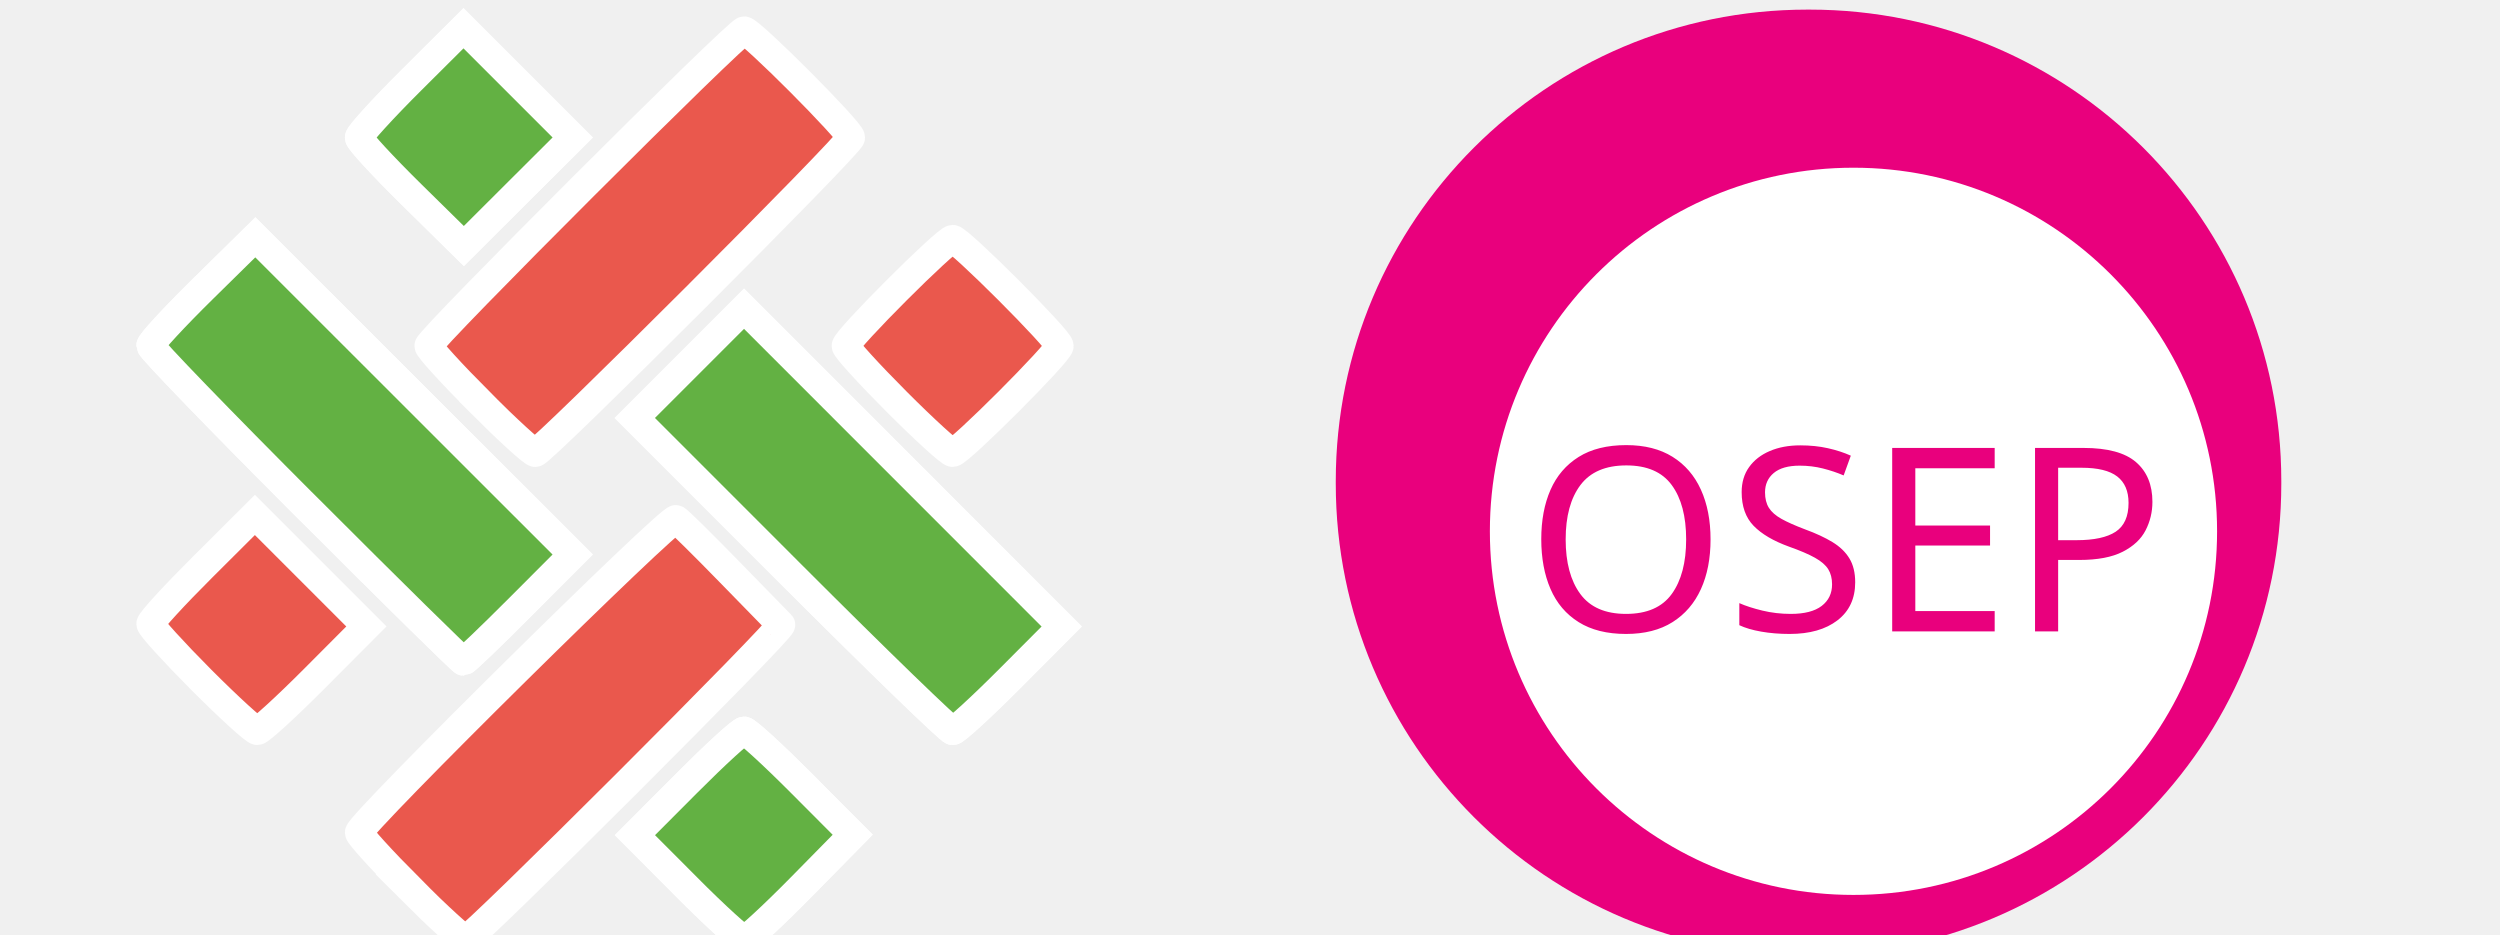
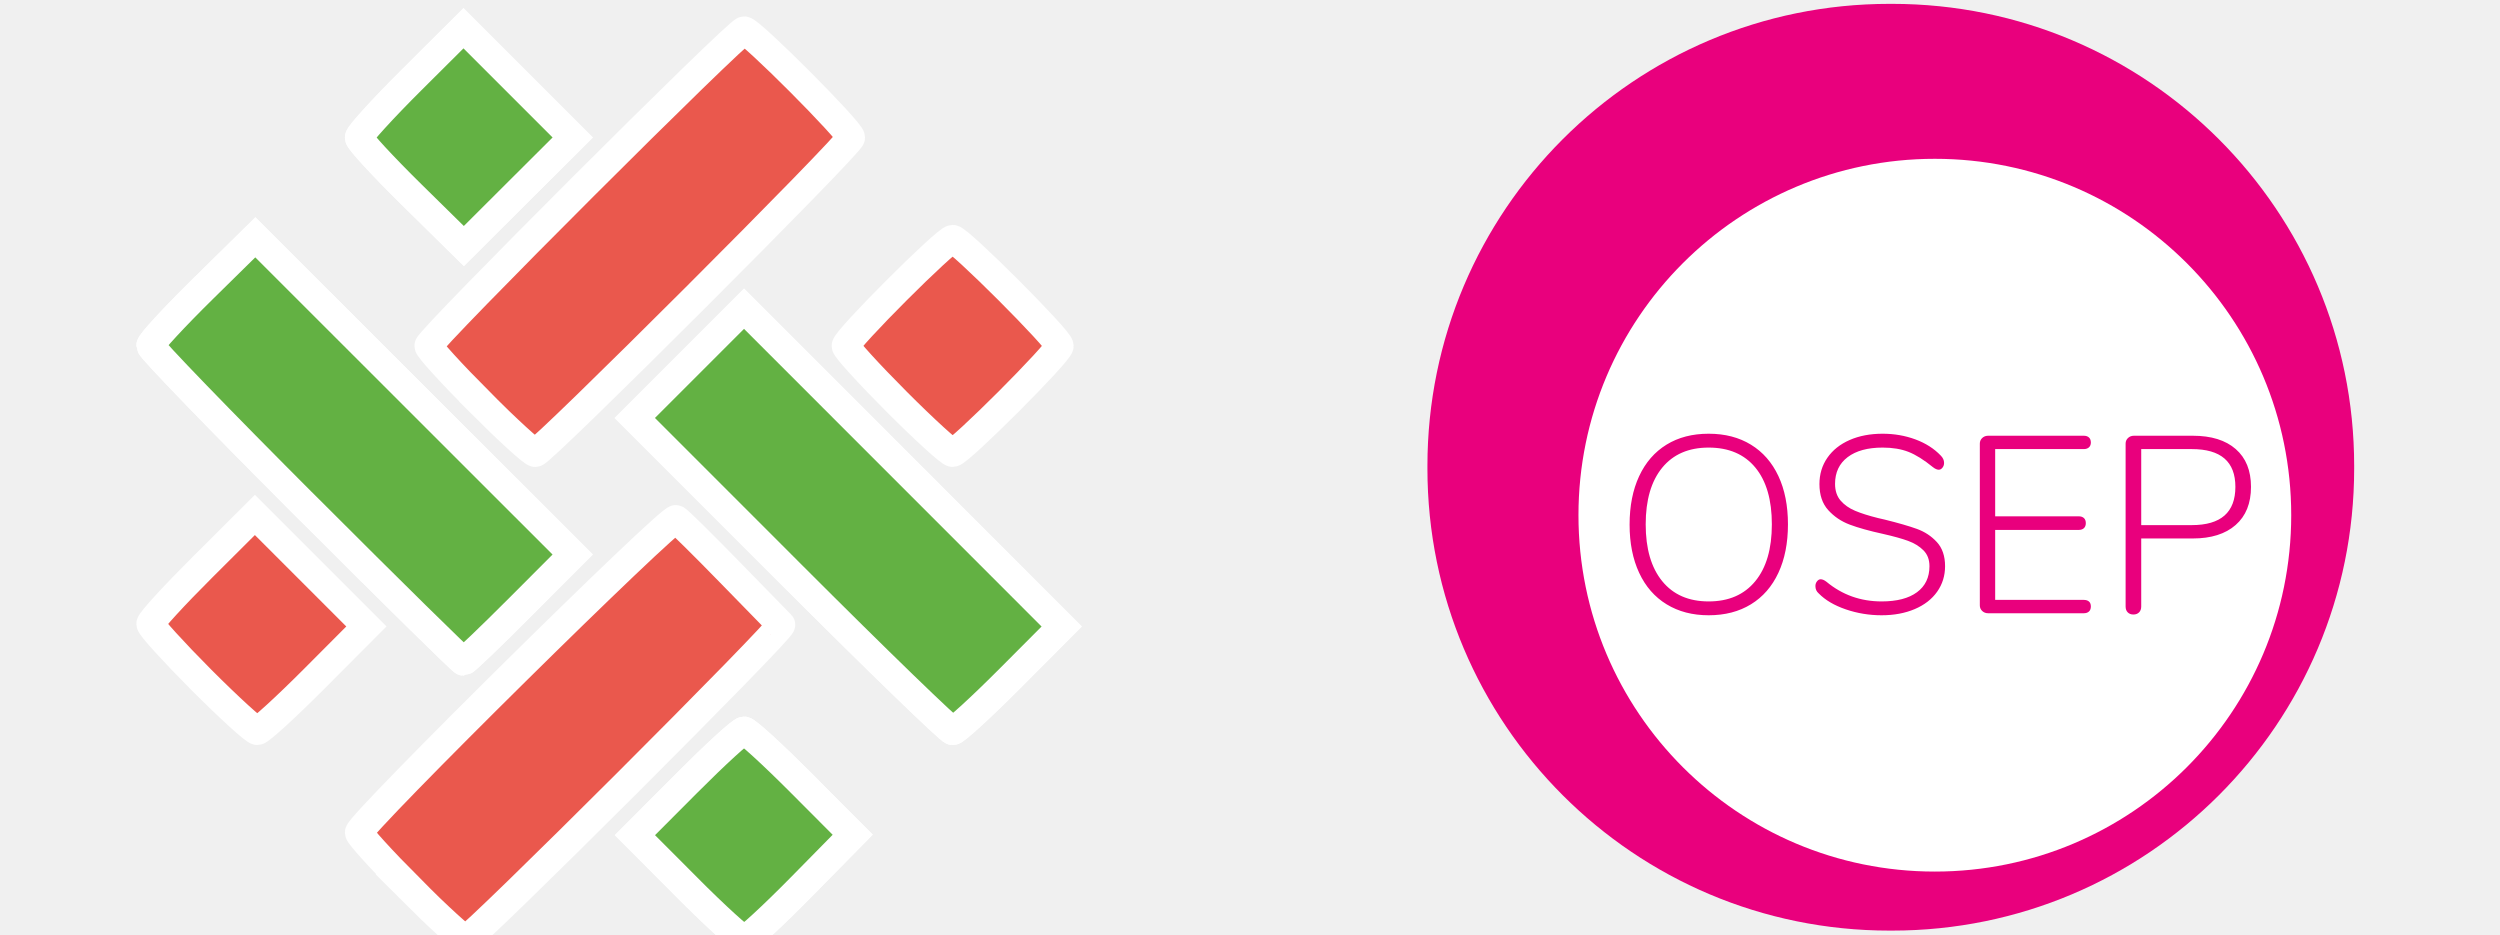
<svg xmlns="http://www.w3.org/2000/svg" id="Layer_1" viewBox="0 0 66.1 24.7" version="1.1">
  <defs id="defs27" />
  <style id="style2">.st0{fill:#fff}.st1{fill:#f9a83a}</style>
  <g id="g4764" transform="matrix(1.505732,0,0,1.505732,3.500748,-5.668791)">
    <path style="fill:#ea584d;stroke:#ffffff;stroke-width:0.5;stroke-miterlimit:4;stroke-dasharray:none" d="M 4.874,19.366 C 4.383,18.873 3.981,18.431 3.981,18.384 c 0,-0.153 5.471,-5.56 5.566,-5.501 0.051,0.031 0.477,0.451 0.947,0.934 0.471,0.482 0.873,0.895 0.895,0.917 0.055,0.056 -5.424,5.527 -5.535,5.527 -0.049,0 -0.491,-0.403 -0.982,-0.895 z m 4.863,-0.02 -0.913,-0.916 0.913,-0.916 c 0.502,-0.504 0.953,-0.916 1.003,-0.916 0.05,0 0.499,0.41 0.999,0.912 l 0.909,0.912 -0.905,0.92 c -0.498,0.506 -0.947,0.92 -0.999,0.92 -0.052,0 -0.505,-0.412 -1.007,-0.916 z M 1.211,15.703 C 0.72,15.21 0.319,14.768 0.319,14.72 c 0,-0.048 0.412,-0.498 0.916,-1 l 0.916,-0.913 0.979,0.979 0.979,0.979 -0.913,0.916 c -0.502,0.504 -0.954,0.916 -1.003,0.916 -0.05,0 -0.492,-0.403 -0.983,-0.895 z M 11.568,13.851 8.822,11.104 9.781,10.145 10.741,9.186 l 2.789,2.79 2.789,2.79 -0.913,0.916 c -0.502,0.504 -0.953,0.916 -1.002,0.916 -0.049,0 -1.325,-1.236 -2.835,-2.747 z M 3.043,12.652 C 1.545,11.153 0.319,9.885 0.319,9.834 c 0,-0.051 0.414,-0.499 0.92,-0.997 l 0.92,-0.905 2.786,2.785 2.786,2.785 -0.936,0.938 c -0.515,0.516 -0.956,0.938 -0.981,0.938 -0.025,0 -1.272,-1.227 -2.77,-2.726 z M 6.095,10.819 C 5.604,10.327 5.202,9.885 5.202,9.838 c 0,-0.114 5.426,-5.535 5.54,-5.535 0.114,0 1.873,1.763 1.873,1.877 0,0.114 -5.426,5.535 -5.54,5.535 -0.049,0 -0.49,-0.403 -0.981,-0.895 z m 7.325,0 c -0.491,-0.492 -0.892,-0.933 -0.892,-0.98 0,-0.114 1.761,-1.875 1.875,-1.875 0.114,0 1.875,1.761 1.875,1.875 0,0.114 -1.761,1.875 -1.875,1.875 -0.05,0 -0.492,-0.403 -0.983,-0.895 z M 4.901,7.18 C 4.395,6.682 3.981,6.233 3.981,6.181 c 0,-0.052 0.412,-0.505 0.916,-1.007 l 0.916,-0.913 0.959,0.959 0.959,0.959 -0.956,0.953 -0.956,0.953 z" id="path4893" />
    <path style="fill:#63b143;stroke:#ffffff;stroke-width:0.5;stroke-miterlimit:4;stroke-dasharray:none" d="M 9.737,19.345 8.824,18.43 9.737,17.514 c 0.502,-0.504 0.953,-0.916 1.003,-0.916 0.05,0 0.499,0.41 0.999,0.912 l 0.909,0.912 -0.905,0.92 c -0.498,0.506 -0.947,0.92 -0.999,0.92 -0.052,0 -0.505,-0.412 -1.007,-0.916 z m 1.831,-5.494 -2.746,-2.747 0.959,-0.959 0.959,-0.959 2.789,2.79 2.789,2.79 -0.913,0.916 c -0.502,0.504 -0.953,0.916 -1.002,0.916 -0.049,0 -1.325,-1.236 -2.835,-2.747 z M 3.043,12.652 C 1.545,11.153 0.319,9.885 0.319,9.834 c 0,-0.051 0.414,-0.499 0.92,-0.997 l 0.92,-0.905 2.786,2.785 2.786,2.785 -0.936,0.938 c -0.515,0.516 -0.956,0.938 -0.981,0.938 -0.025,0 -1.272,-1.227 -2.77,-2.726 z M 4.901,7.18 C 4.395,6.682 3.981,6.233 3.981,6.181 c 0,-0.052 0.412,-0.505 0.916,-1.007 L 5.814,4.261 6.773,5.22 7.732,6.179 6.776,7.132 5.821,8.085 Z" id="path4891" />
  </g>
-   <g transform="matrix(0.05973901,0,0,0.05973901,33.99897,-2.492778)" id="g3953">
-     <rect id="rect6" ry="208.649" rx="208.649" style="fill:#e9007d" height="418.487" width="418.487" y="45.984" x="22.075" />
-     <circle id="circle8" r="160.929" cy="276.885" cx="251.209" style="fill:#ffffff;stroke-width:10px" />
-     <text id="text10" y="321.166" x="106.088" style="font-weight:300;font-size:113.7px;font-family:Nunito;text-transform:capitalize;white-space:pre;fill:#e9007d">OSEP</text>
+   <g transform="matrix(0.05855166,0,0,0.05855166,36.44859,-2.590424)" id="g3960">
+     <path id="path4" style="fill:#e9007d" d="m 230.724,45.984 h 1.189 a 208.649,208.649 0 0 1 208.649,208.649 v 1.189 A 208.649,208.649 0 0 1 231.913,464.471 h -1.189 A 208.649,208.649 0 0 1 22.075,255.822 v -1.189 A 208.649,208.649 0 0 1 230.724,45.984 Z" />
+     <path id="path6" style="fill:none" d="m 230.724,45.484 h 1.189 c 57.719,0.022 110.07,23.437 147.891,61.258 37.821,37.821 61.236,90.172 61.258,147.891 v 1.189 c -0.022,57.719 -23.437,110.07 -61.258,147.891 -37.821,37.821 -90.172,61.236 -147.891,61.258 h -1.189 C 173.005,464.949 120.654,441.534 82.833,403.713 45.012,365.892 21.597,313.541 21.575,255.822 v -1.189 C 21.597,196.914 45.012,144.563 82.833,106.742 120.654,68.921 173.005,45.506 230.724,45.484 Z M 83.54,107.449 C 45.845,145.144 22.553,197.118 22.575,254.633 v 1.189 c -0.022,57.515 23.27,109.489 60.965,147.184 37.695,37.695 89.669,60.987 147.184,60.965 h 1.189 c 57.515,0.022 109.489,-23.27 147.184,-60.965 37.695,-37.695 60.987,-89.669 60.965,-147.184 v -1.189 C 440.084,197.118 416.792,145.144 379.097,107.449 341.402,69.754 289.428,46.462 231.913,46.484 h -1.189 C 173.209,46.462 121.235,69.754 83.54,107.449 Z" />
+     <path id="path8" style="fill:#ffffff;stroke-width:10px" d="M 412.138,276.885 A 160.929,160.929 0 0 1 251.209,437.814 160.929,160.929 0 0 1 90.28,276.885 160.929,160.929 0 0 1 251.209,115.956 160.929,160.929 0 0 1 412.138,276.885 Z" />
+     <path id="path10" style="fill:none" d="m 417.138,276.885 c 0,45.461 -18.847,87.577 -48.599,117.33 -29.753,29.752 -71.869,48.599 -117.33,48.599 -45.461,0 -87.577,-18.847 -117.33,-48.599 -29.752,-29.753 -48.599,-71.869 -48.599,-117.33 0,-45.461 18.847,-87.577 48.599,-117.33 29.753,-29.752 71.869,-48.599 117.33,-48.599 45.461,0 87.577,18.847 117.33,48.599 29.752,29.753 48.599,71.869 48.599,117.33 z M 361.467,166.627 c -28.492,-28.493 -66.84,-45.671 -110.258,-45.671 -43.418,0 -81.766,17.178 -110.258,45.671 -28.493,28.492 -45.671,66.84 -45.671,110.258 0,43.418 17.178,81.766 45.671,110.258 28.492,28.493 66.84,45.671 110.258,45.671 43.418,0 81.766,-17.178 110.258,-45.671 28.493,-28.492 45.671,-66.84 45.671,-110.258 0,-43.418 -17.178,-81.766 -45.671,-110.258 z" />
+     <path id="path12" style="text-transform:capitalize;white-space:pre;fill:#e9007d" d="m 149.068,322.076 c -7.28,0 -13.61,-1.65 -18.99,-4.95 -5.38,-3.293 -9.51,-8.03 -12.39,-14.21 -2.88,-6.18 -4.32,-13.437 -4.32,-21.77 0,-8.413 1.44,-15.71 4.32,-21.89 2.88,-6.18 6.99,-10.917 12.33,-14.21 5.347,-3.3 11.697,-4.95 19.05,-4.95 7.353,0 13.72,1.65 19.1,4.95 5.38,3.293 9.51,8.01 12.39,14.15 2.88,6.14 4.32,13.417 4.32,21.83 0,8.413 -1.44,15.71 -4.32,21.89 -2.88,6.18 -7.01,10.917 -12.39,14.21 -5.38,3.3 -11.747,4.95 -19.1,4.95 z m 0,-6.25 c 9.02,0 16.03,-3.033 21.03,-9.1 5.007,-6.067 7.51,-14.633 7.51,-25.7 0,-11.067 -2.483,-19.613 -7.45,-25.64 -4.967,-6.02 -11.997,-9.03 -21.09,-9.03 -9.02,0 -16.013,3.03 -20.98,9.09 -4.967,6.067 -7.45,14.593 -7.45,25.58 0,10.993 2.483,19.54 7.45,25.64 4.967,6.107 11.96,9.16 20.98,9.16 z m 78.109,6.25 c -5.607,0 -11.007,-0.89 -16.2,-2.67 -5.193,-1.78 -9.27,-4.187 -12.23,-7.22 -0.98,-0.833 -1.47,-1.933 -1.47,-3.3 0,-0.833 0.247,-1.553 0.74,-2.16 0.487,-0.607 1.033,-0.91 1.64,-0.91 0.76,0 1.633,0.38 2.62,1.14 7.127,5.913 15.427,8.87 24.9,8.87 6.9,0 12.223,-1.383 15.97,-4.15 3.753,-2.767 5.63,-6.69 5.63,-11.77 0,-2.96 -0.91,-5.35 -2.73,-7.17 -1.813,-1.813 -4.123,-3.233 -6.93,-4.26 -2.807,-1.02 -6.56,-2.063 -11.26,-3.13 -6.213,-1.36 -11.233,-2.76 -15.06,-4.2 -3.833,-1.44 -7.073,-3.62 -9.72,-6.54 -2.653,-2.92 -3.98,-6.843 -3.98,-11.77 0,-4.473 1.193,-8.433 3.58,-11.88 2.387,-3.447 5.74,-6.12 10.06,-8.02 4.32,-1.893 9.283,-2.84 14.89,-2.84 5.233,0 10.163,0.853 14.79,2.56 4.62,1.707 8.447,4.15 11.48,7.33 0.987,0.987 1.48,2.087 1.48,3.3 0,0.833 -0.247,1.553 -0.74,2.16 -0.493,0.607 -1.043,0.91 -1.65,0.91 -0.76,0 -1.633,-0.38 -2.62,-1.14 -4.093,-3.333 -7.787,-5.643 -11.08,-6.93 -3.3,-1.287 -7.187,-1.93 -11.66,-1.93 -6.74,0 -12.007,1.44 -15.8,4.32 -3.787,2.88 -5.68,6.897 -5.68,12.05 0,3.107 0.833,5.627 2.5,7.56 1.667,1.933 3.843,3.467 6.53,4.6 2.693,1.14 6.163,2.24 10.41,3.3 l 2.95,0.68 c 6.14,1.52 10.993,2.923 14.56,4.21 3.56,1.287 6.573,3.277 9.04,5.97 2.46,2.693 3.69,6.313 3.69,10.86 0,4.32 -1.193,8.167 -3.58,11.54 -2.387,3.373 -5.76,5.987 -10.12,7.84 -4.36,1.86 -9.343,2.79 -14.95,2.79 z m 48.095,-0.91 c -1.06,0 -1.95,-0.34 -2.67,-1.02 -0.72,-0.687 -1.08,-1.52 -1.08,-2.5 v -73.11 c 0,-0.987 0.36,-1.823 1.08,-2.51 0.72,-0.68 1.61,-1.02 2.67,-1.02 h 43.2 c 0.986,0 1.766,0.267 2.34,0.8 0.566,0.527 0.85,1.283 0.85,2.27 0,0.913 -0.284,1.633 -0.85,2.16 -0.574,0.533 -1.354,0.8 -2.34,0.8 h -40.02 v 30.36 h 37.75 c 0.986,0 1.763,0.263 2.33,0.79 0.566,0.533 0.85,1.293 0.85,2.28 0,0.98 -0.284,1.737 -0.85,2.27 -0.567,0.533 -1.344,0.8 -2.33,0.8 h -37.75 v 31.6 h 40.02 c 0.986,0 1.766,0.247 2.34,0.74 0.566,0.493 0.85,1.233 0.85,2.22 0,0.987 -0.284,1.743 -0.85,2.27 -0.574,0.533 -1.354,0.8 -2.34,0.8 z m 65.601,0.57 c -1.06,0 -1.914,-0.323 -2.56,-0.97 -0.64,-0.64 -0.96,-1.53 -0.96,-2.67 v -73.56 c 0,-0.987 0.36,-1.823 1.08,-2.51 0.72,-0.68 1.61,-1.02 2.67,-1.02 h 26.6 c 8.34,0 14.803,2.01 19.39,6.03 4.586,4.013 6.88,9.697 6.88,17.05 0,7.433 -2.314,13.177 -6.94,17.23 -4.62,4.053 -11.064,6.08 -19.33,6.08 h -23.3 v 30.7 c 0,1.14 -0.324,2.03 -0.97,2.67 -0.647,0.647 -1.5,0.97 -2.56,0.97 z m 26.38,-40.37 c 13.113,0 19.67,-5.76 19.67,-17.28 0,-11.367 -6.557,-17.05 -19.67,-17.05 h -22.85 v 34.33 z" />
+     <path id="path14" style="fill:none" d="m 149.068,322.576 c -7.343,0 -13.804,-1.695 -19.251,-5.024 -5.438,-3.342 -9.673,-8.182 -12.582,-14.425 -2.905,-6.234 -4.367,-13.599 -4.367,-21.981 0,-8.461 1.462,-15.867 4.367,-22.101 2.909,-6.243 7.123,-11.083 12.52,-14.425 5.416,-3.329 11.897,-5.024 19.313,-5.024 7.416,0 13.913,1.695 19.361,5.024 5.438,3.341 9.672,8.161 12.582,14.364 2.905,6.194 4.367,13.58 4.367,22.042 0,8.461 -1.462,15.867 -4.367,22.101 -2.909,6.243 -7.144,11.083 -12.582,14.425 -5.448,3.329 -11.945,5.024 -19.361,5.024 z m 18.839,-5.876 c 5.322,-3.244 9.347,-7.878 12.198,-13.995 2.855,-6.126 4.273,-13.314 4.273,-21.679 0,-8.364 -1.418,-15.532 -4.273,-21.618 -2.85,-6.077 -6.876,-10.691 -12.198,-13.936 -5.312,-3.271 -11.549,-4.876 -18.839,-4.876 -7.29,0 -13.509,1.605 -18.787,4.875 -5.283,3.245 -9.289,7.879 -12.14,13.996 -2.855,6.126 -4.273,13.314 -4.273,21.679 0,8.284 1.418,15.433 4.273,21.559 2.851,6.117 6.876,10.75 12.198,13.995 5.312,3.271 11.512,4.876 18.729,4.876 7.29,0 13.527,-1.605 18.839,-4.876 z M 127.7,306.982 c -5.013,-6.189 -7.562,-14.893 -7.562,-25.956 0,-11.057 2.55,-19.741 7.563,-25.897 5.061,-6.131 12.248,-9.273 21.367,-9.273 9.191,0 16.414,3.121 21.476,9.212 5.014,6.116 7.564,14.821 7.564,25.958 0,11.137 -2.57,19.862 -7.624,26.018 -5.094,6.137 -12.297,9.282 -21.416,9.282 -9.12,0 -16.307,-3.166 -21.368,-9.344 z m 21.368,8.344 c 8.921,0 15.738,-2.921 20.644,-8.918 4.96,-5.978 7.396,-14.385 7.396,-25.382 0,-10.997 -2.416,-19.384 -7.336,-25.322 -4.872,-5.949 -11.709,-8.848 -20.704,-8.848 -8.921,0 -15.72,2.918 -20.593,8.907 -4.921,5.978 -7.337,14.346 -7.337,25.263 0,10.923 2.417,19.312 7.338,25.324 4.873,6.036 11.672,8.976 20.592,8.976 z m 78.109,7.25 c -5.648,0 -11.13,-0.904 -16.362,-2.697 -5.241,-1.796 -9.403,-4.263 -12.414,-7.331 -1.032,-0.921 -1.624,-2.193 -1.624,-3.662 0,-0.914 0.316,-1.791 0.851,-2.474 0.56,-0.668 1.301,-1.096 2.029,-1.096 0.86,0 1.9,0.464 2.939,1.255 7.052,5.87 15.192,8.755 24.581,8.755 6.837,0 12.012,-1.326 15.673,-4.052 3.676,-2.674 5.427,-6.396 5.427,-11.368 0,-2.871 -0.836,-5.069 -2.584,-6.816 -1.772,-1.772 -3.985,-3.139 -6.747,-4.144 -2.788,-1.014 -6.51,-2.048 -11.198,-3.112 -6.227,-1.363 -11.279,-2.773 -15.127,-4.22 -3.884,-1.467 -7.222,-3.713 -9.914,-6.672 -2.705,-3.008 -4.11,-7.099 -4.11,-12.106 0,-4.545 1.238,-8.654 3.669,-12.165 2.428,-3.506 5.895,-6.26 10.27,-8.193 4.374,-1.91 9.437,-2.882 15.091,-2.882 5.276,0 10.292,0.872 14.963,2.591 4.668,1.731 8.581,4.227 11.661,7.445 1.038,1.062 1.626,2.339 1.626,3.654 0,0.914 -0.305,1.801 -0.852,2.475 -0.552,0.68 -1.31,1.095 -2.038,1.095 -0.86,0 -1.896,-0.461 -2.936,-1.252 -4.067,-3.315 -7.694,-5.586 -10.946,-6.852 -3.25,-1.273 -7.046,-1.896 -11.478,-1.896 -6.674,0 -11.79,1.38 -15.497,4.218 -3.713,2.788 -5.483,6.606 -5.483,11.652 0,3.029 0.774,5.373 2.379,7.233 1.627,1.888 3.706,3.36 6.346,4.467 2.671,1.131 6.102,2.218 10.332,3.274 l 2.953,0.681 c 6.15,1.522 11.028,2.933 14.61,4.225 3.613,1.313 6.726,3.37 9.239,6.103 2.512,2.781 3.821,6.57 3.821,11.197 0,4.394 -1.24,8.393 -3.672,11.829 -2.429,3.432 -5.917,6.126 -10.332,8.011 -4.412,1.876 -9.493,2.83 -15.146,2.83 z m 14.754,-3.75 c 4.304,-1.82 7.563,-4.355 9.908,-7.669 2.342,-3.31 3.488,-7.005 3.488,-11.251 0,-4.467 -1.151,-7.918 -3.559,-10.523 -2.421,-2.653 -5.334,-4.576 -8.841,-5.837 -3.552,-1.282 -8.377,-2.677 -14.506,-4.194 l -2.946,-0.679 c -4.262,-1.064 -7.778,-2.178 -10.493,-3.327 -2.734,-1.159 -5.007,-2.755 -6.714,-4.733 -1.729,-2.006 -2.621,-4.702 -2.621,-7.887 0,-5.26 2.016,-9.476 5.877,-12.448 3.879,-2.922 9.297,-4.422 16.103,-4.422 4.514,0 8.492,0.663 11.842,1.964 3.334,1.308 7.093,3.656 11.21,7.005 0.931,0.725 1.648,1.031 2.308,1.031 0.486,0 0.828,-0.191 1.262,-0.725 0.439,-0.54 0.628,-1.093 0.628,-1.845 0,-1.111 -0.398,-2.034 -1.334,-2.946 -2.986,-3.142 -6.727,-5.532 -11.299,-7.215 -4.583,-1.695 -9.427,-2.529 -14.617,-2.529 -5.56,0 -10.422,0.921 -14.689,2.798 -4.265,1.866 -7.504,4.459 -9.85,7.847 -2.343,3.383 -3.491,7.194 -3.491,11.595 0,4.847 1.249,8.602 3.85,11.434 2.601,2.88 5.744,4.995 9.526,6.408 3.806,1.433 8.792,2.823 14.991,4.18 4.711,1.069 8.498,2.122 11.324,3.148 2.852,1.049 5.259,2.522 7.113,4.376 1.892,1.893 2.876,4.475 2.876,7.524 0,5.188 -2.003,9.312 -5.833,12.172 -3.833,2.808 -9.304,4.248 -16.267,4.248 -9.557,0 -18.011,-3.024 -25.213,-8.98 -0.931,-0.725 -1.647,-1.03 -2.307,-1.03 -0.486,0 -0.837,0.178 -1.25,0.723 -0.451,0.53 -0.63,1.095 -0.63,1.847 0,1.265 0.38,2.175 1.294,2.919 2.908,2.992 6.923,5.364 12.068,7.128 5.154,1.767 10.472,2.643 16.038,2.643 5.561,0 10.446,-0.906 14.754,-2.75 z m 33.341,2.84 c -1.149,-0.016 -2.213,-0.426 -3.015,-1.158 -0.777,-0.769 -1.214,-1.783 -1.235,-2.862 v -73.11 c 0.02,-1.086 0.46,-2.105 1.237,-2.874 0.802,-0.731 1.864,-1.14 3.013,-1.156 h 43.2 c 1.067,0.013 2.018,0.348 2.681,0.934 0.629,0.622 1.009,1.561 1.009,2.636 0,1.005 -0.382,1.908 -1.01,2.526 -0.663,0.587 -1.613,0.921 -2.68,0.934 h -39.52 v 29.36 h 37.25 c 1.066,0.013 2.016,0.345 2.673,0.926 0.629,0.627 1.007,1.569 1.007,2.644 0,1.068 -0.379,2.007 -1.008,2.634 -0.657,0.588 -1.605,0.922 -2.672,0.936 h -37.25 v 30.6 h 39.52 c 1.061,0.012 2.007,0.321 2.668,0.863 0.636,0.592 1.022,1.52 1.022,2.597 0,1.075 -0.38,2.014 -1.01,2.636 -0.663,0.587 -1.613,0.921 -2.68,0.934 z m 43.2,-1 c 0.905,0.013 1.515,-0.186 2,-0.666 0.502,-0.432 0.69,-1.005 0.69,-1.904 0,-0.897 -0.181,-1.448 -0.677,-1.842 -0.487,-0.443 -1.102,-0.63 -2.013,-0.618 h -40.52 v -32.6 h 38.25 c 0.905,0.014 1.51,-0.185 1.987,-0.664 0.504,-0.439 0.693,-1.014 0.693,-1.906 0,-0.899 -0.188,-1.477 -0.692,-1.915 -0.476,-0.472 -1.082,-0.668 -1.988,-0.655 h -38.25 v -31.36 h 40.52 c 0.905,0.013 1.515,-0.186 2,-0.666 0.503,-0.436 0.69,-0.973 0.69,-1.794 0,-0.899 -0.188,-1.472 -0.69,-1.904 -0.485,-0.479 -1.095,-0.679 -2,-0.666 h -43.2 c -0.971,-0.016 -1.688,0.254 -2.326,0.883 -0.662,0.604 -0.944,1.259 -0.924,2.147 v 73.11 c -0.021,0.881 0.261,1.532 0.924,2.137 0.638,0.628 1.355,0.899 2.326,0.883 z m 22.401,1.57 c -1.148,0 -2.179,-0.412 -2.914,-1.117 -0.698,-0.732 -1.091,-1.798 -1.106,-3.023 v -73.56 c 0.02,-1.086 0.46,-2.105 1.237,-2.874 0.802,-0.731 1.864,-1.14 3.013,-1.156 h 26.6 c 8.414,0.011 15.042,2.083 19.719,6.154 4.654,4.107 7.051,9.979 7.051,17.426 0,7.526 -2.417,13.458 -7.11,17.606 -4.71,4.104 -11.319,6.192 -19.66,6.204 h -22.8 v 30.2 c -0.015,1.226 -0.413,2.292 -1.117,3.024 -0.736,0.704 -1.764,1.116 -2.913,1.116 z m 2.206,-1.824 c 0.587,-0.547 0.839,-1.262 0.824,-2.316 v -31.2 h 23.8 c 8.191,0.012 14.47,-1.953 19,-5.956 4.559,-3.958 6.77,-9.514 6.77,-16.854 0,-7.259 -2.19,-12.755 -6.709,-16.674 -4.497,-3.969 -10.795,-5.917 -19.061,-5.906 h -26.6 c -0.971,-0.016 -1.688,0.254 -2.326,0.883 -0.662,0.604 -0.944,1.259 -0.924,2.147 v 73.56 c -0.015,1.055 0.232,1.769 0.814,2.316 0.557,0.59 1.234,0.824 2.206,0.824 0.971,0 1.648,-0.234 2.206,-0.824 z m 0.824,-73.876 h 23.35 c 6.626,0.01 11.722,1.474 15.08,4.385 3.367,2.918 5.09,7.392 5.09,13.165 0,5.849 -1.721,10.378 -5.088,13.336 -3.357,2.949 -8.455,4.434 -15.082,4.444 h -23.35 z m 23.35,34.33 c 6.486,0.01 11.223,-1.385 14.422,-4.196 3.191,-2.802 4.748,-6.913 4.748,-12.584 0,-5.594 -1.556,-9.645 -4.745,-12.41 -3.199,-2.773 -7.938,-4.15 -14.425,-4.14 h -22.35 v 33.33 z" />
  </g>
</svg>
